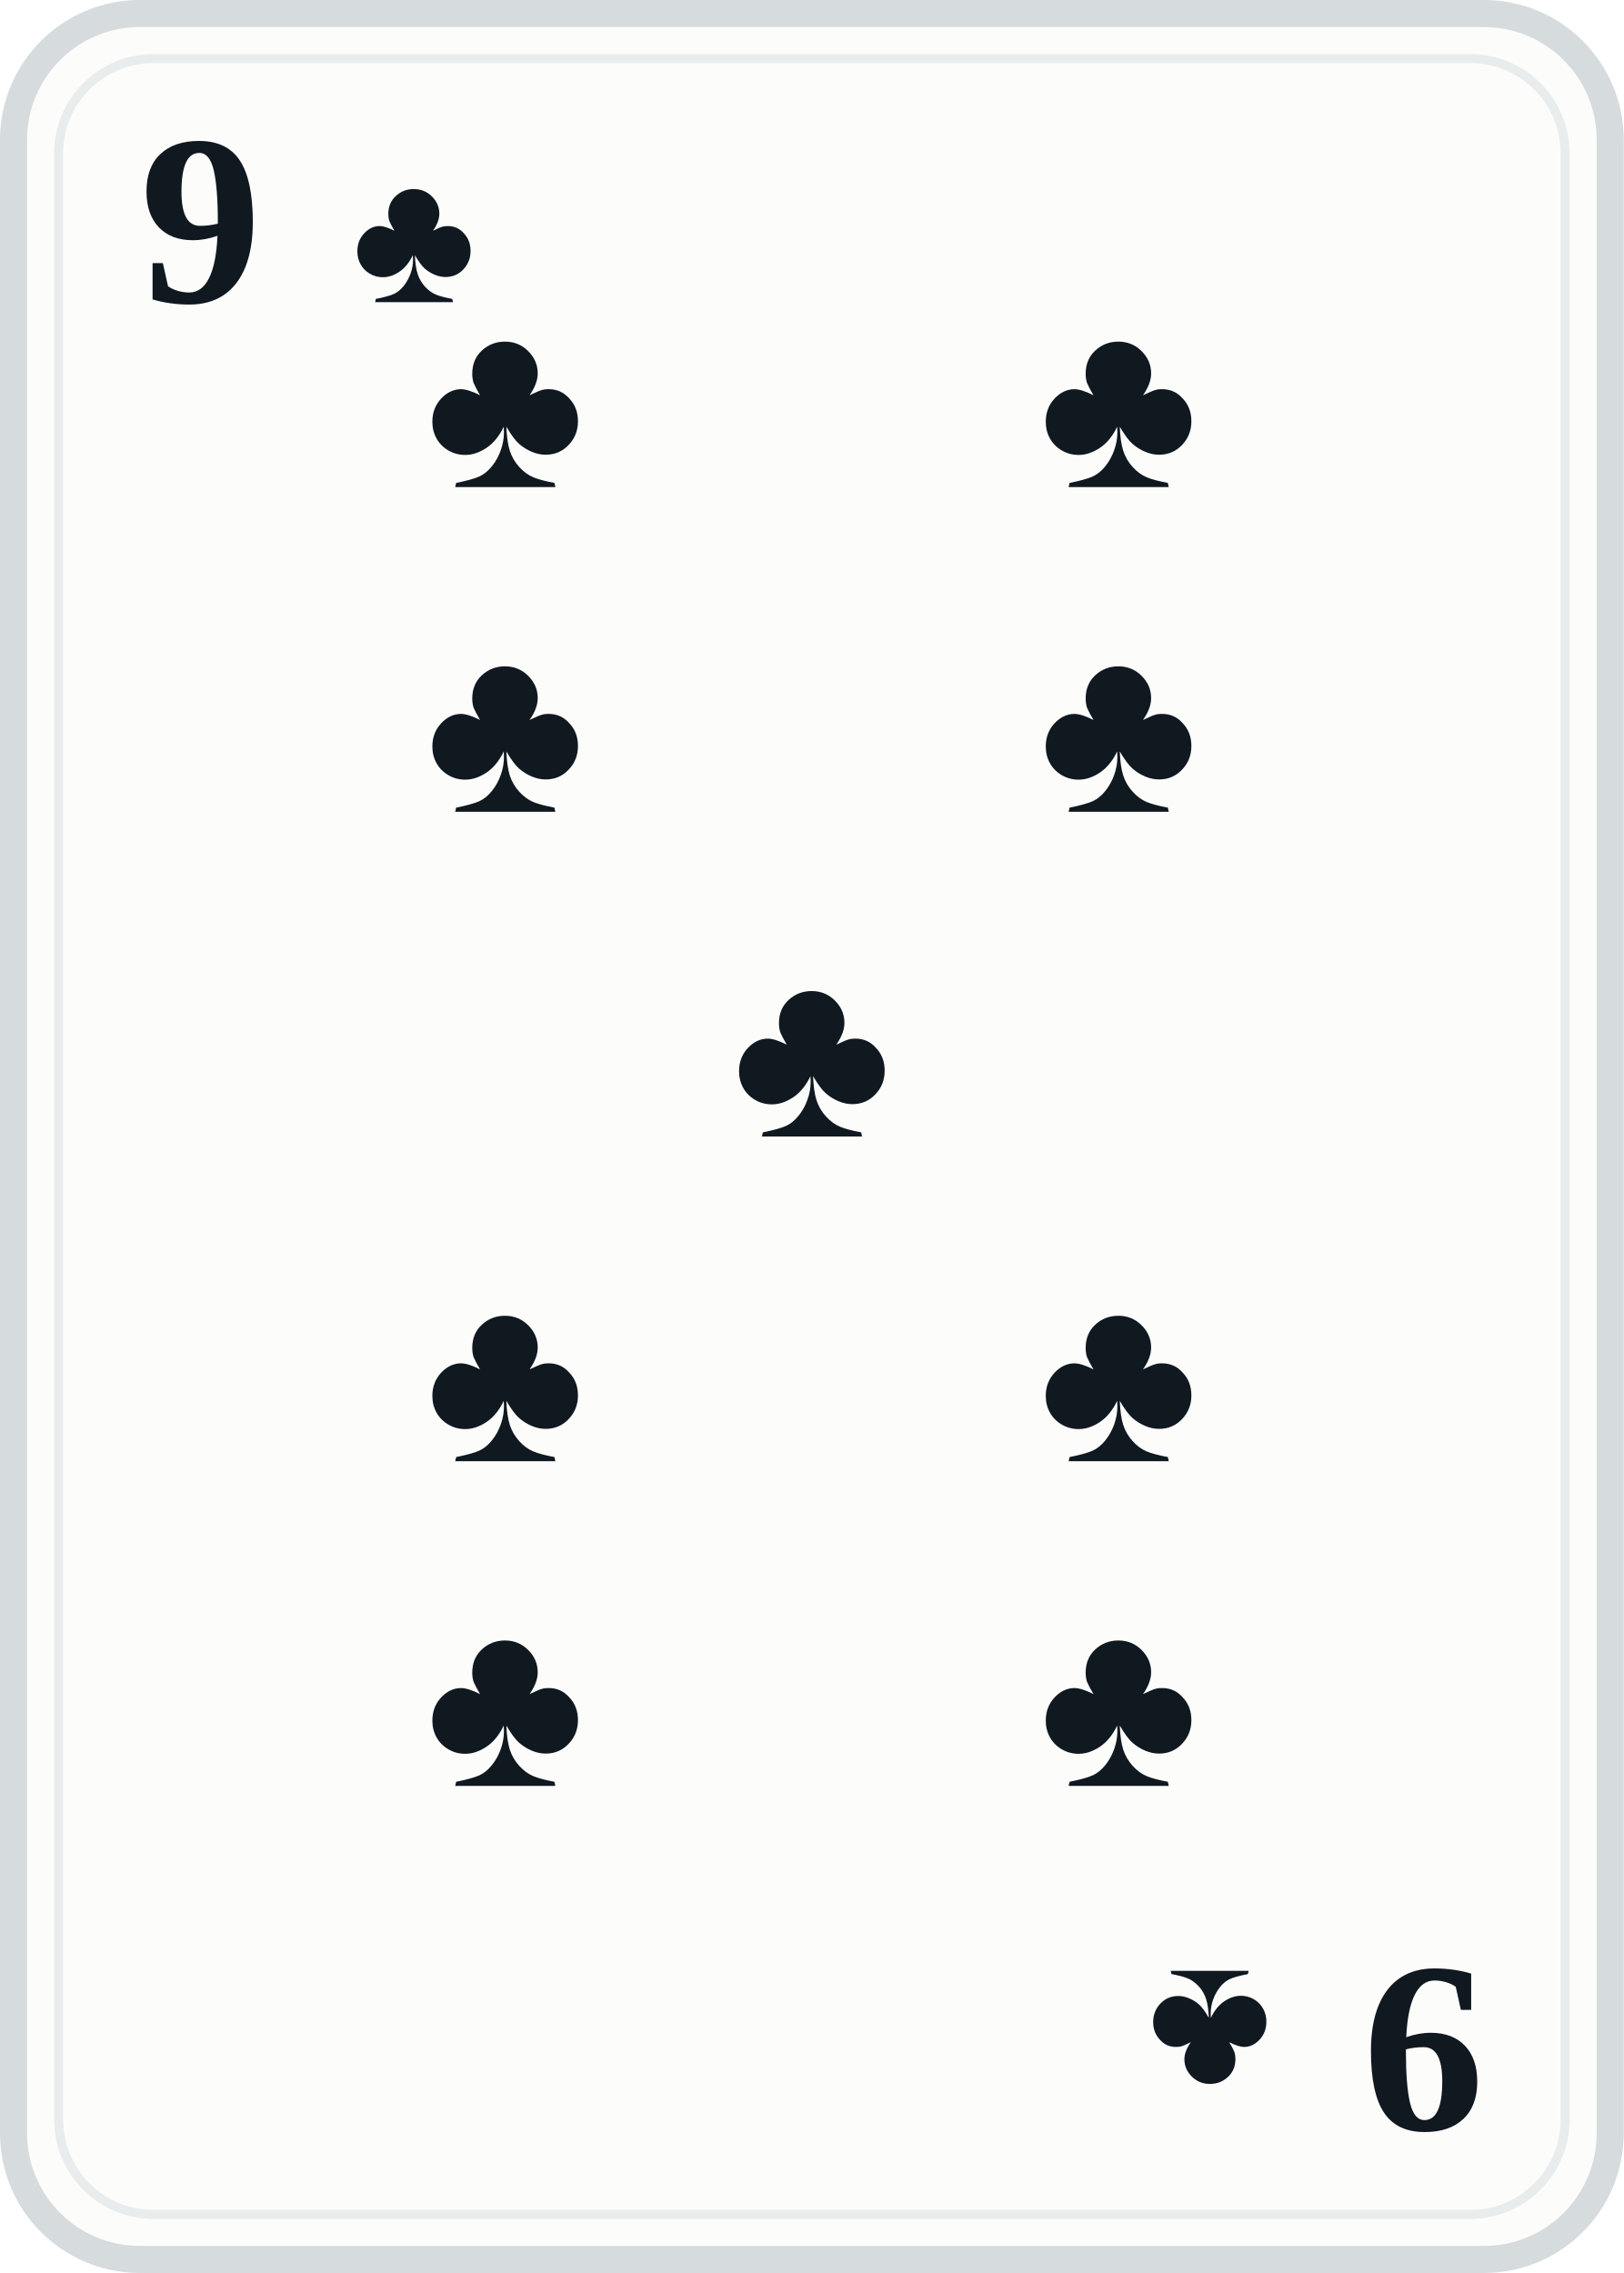
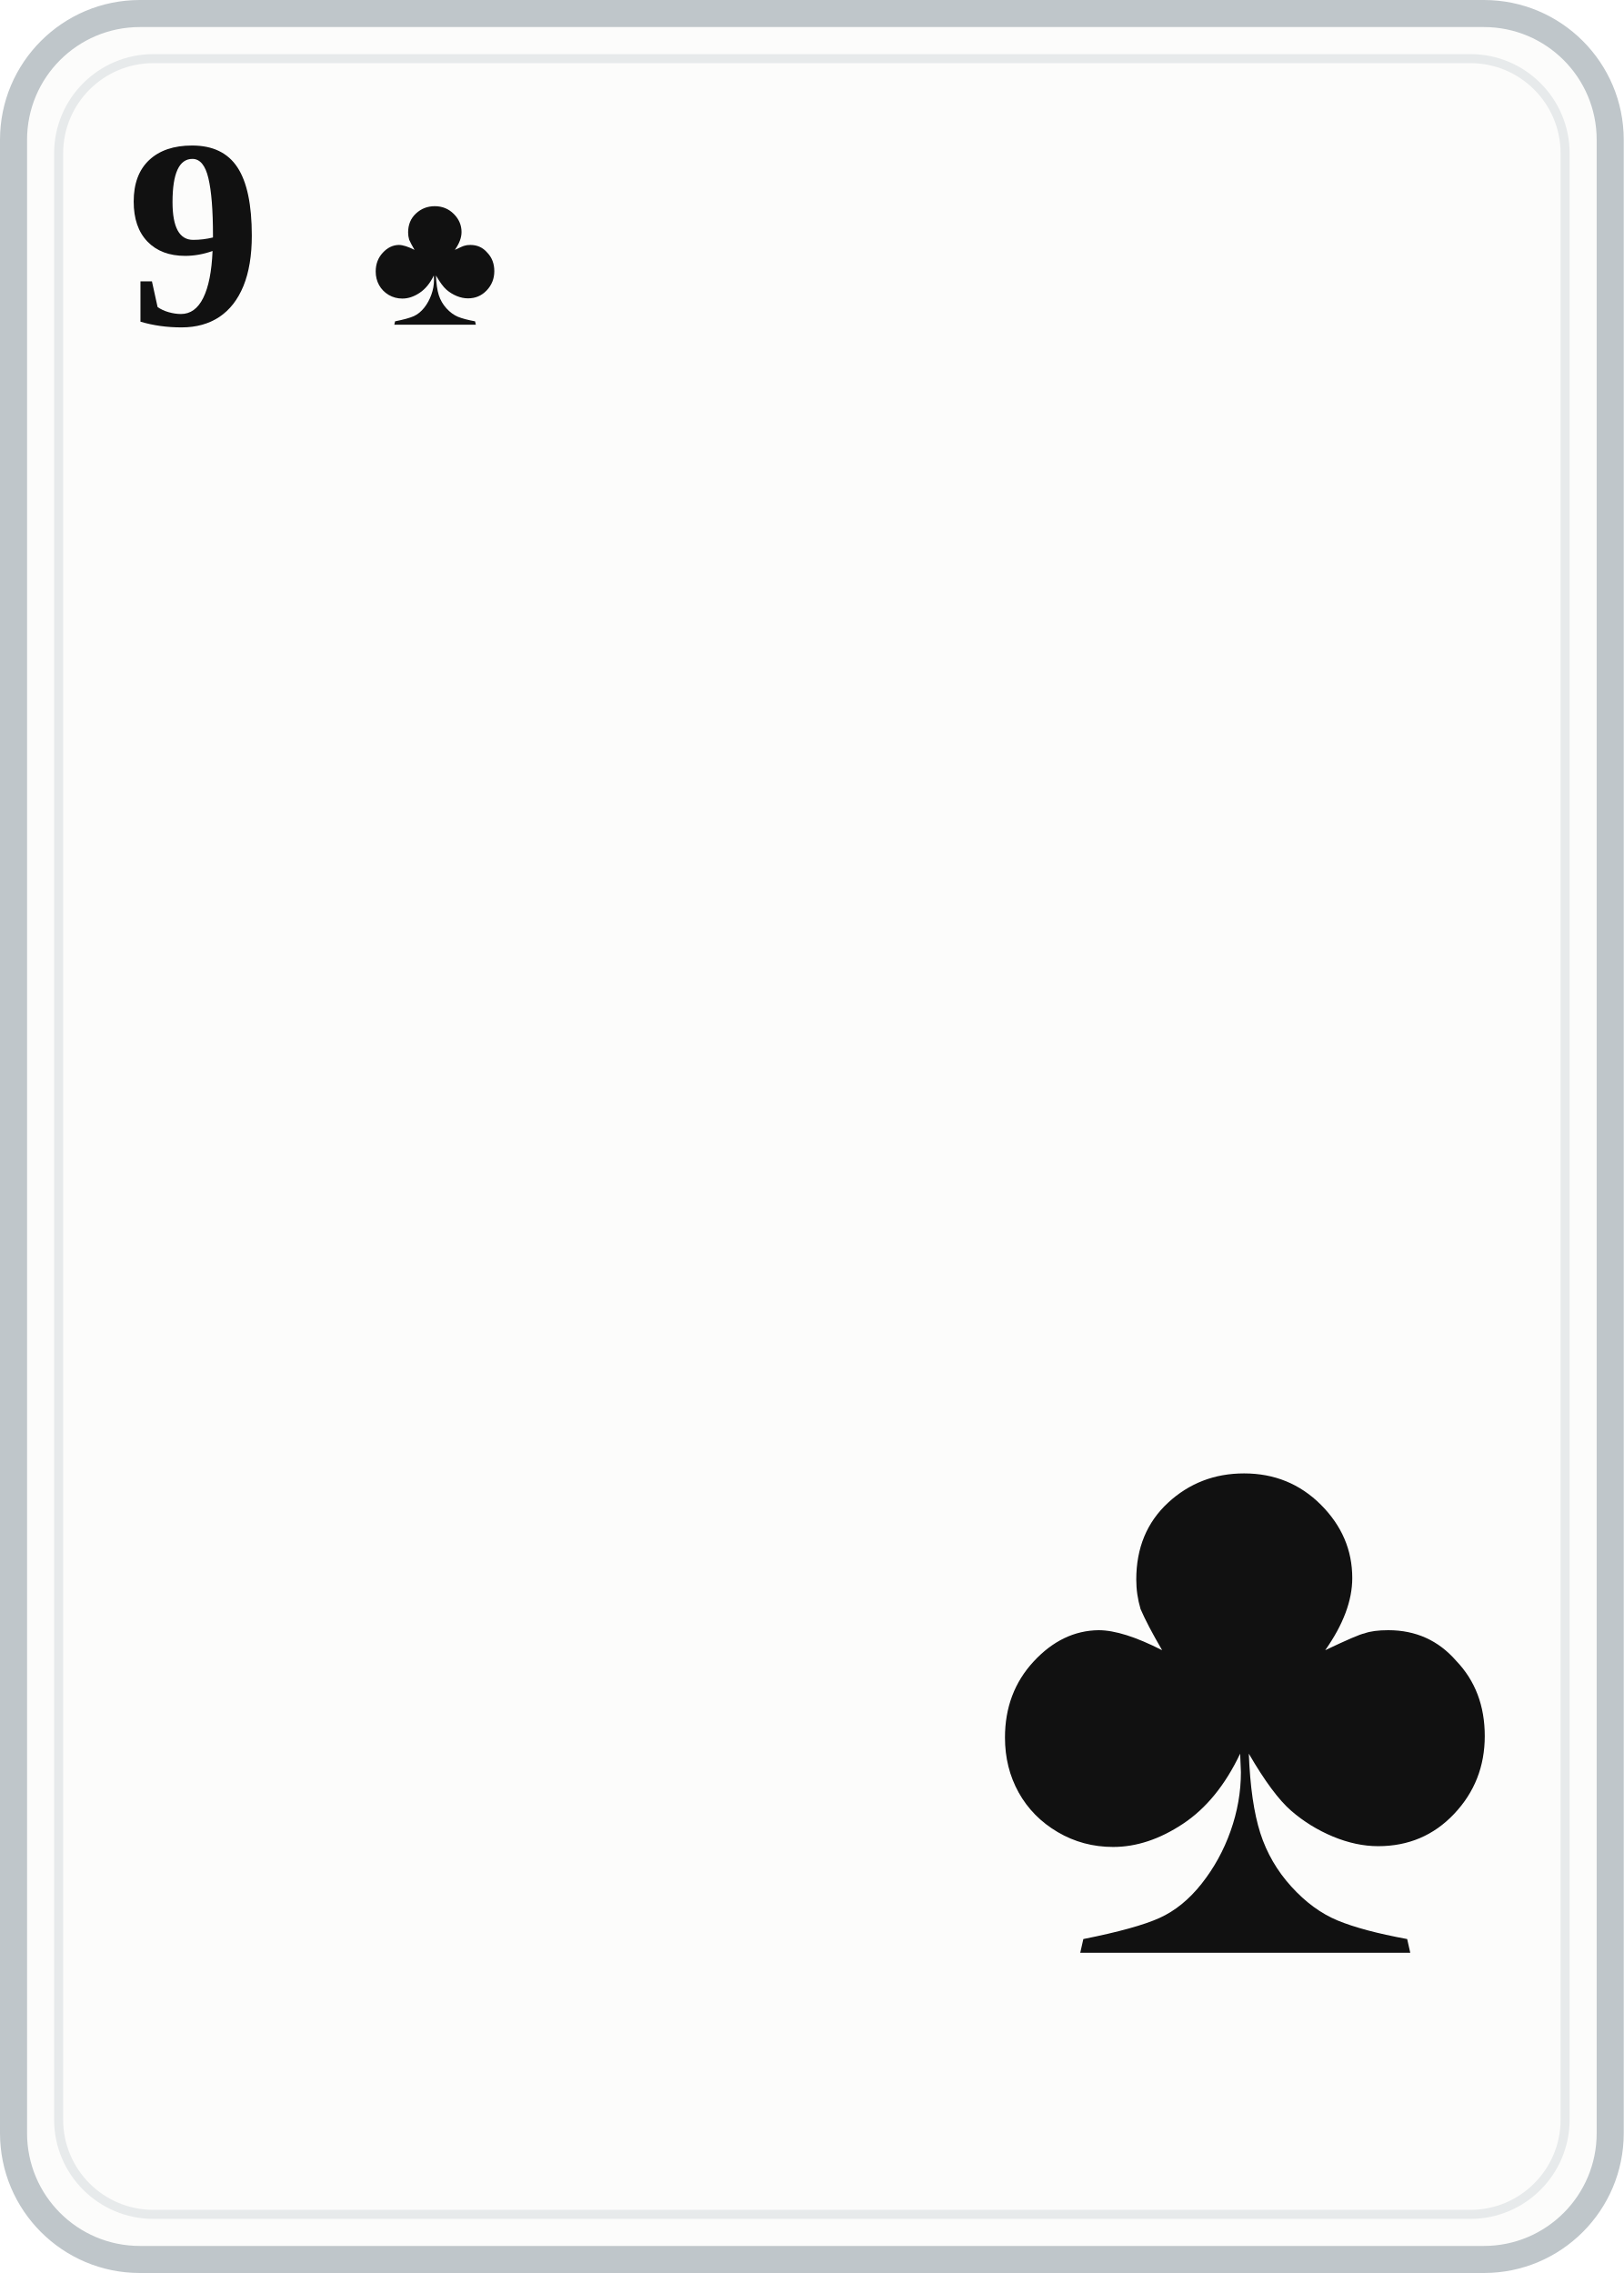
<svg xmlns="http://www.w3.org/2000/svg" width="360" height="504" viewBox="0 0 360 504" fill="none">
-   <rect x="3" y="3" width="354" height="498" rx="28" fill="#FCFCFB" stroke="#D6DBDE" stroke-width="6" />
-   <rect x="13" y="13" width="334" height="478" rx="21" stroke="#E9ECEC" stroke-width="2" />
-   <g fill="#101820" font-family="Georgia, 'Times New Roman', serif">
-     <text x="31" y="67" font-size="54" font-weight="700">9</text>
-     <text x="78" y="67" font-size="42" font-weight="700">♣</text>
-     <text x="112" y="108" text-anchor="middle" class="pip">♣</text>
-     <text x="248" y="108" text-anchor="middle" class="pip">♣</text>
-     <text x="112" y="180" text-anchor="middle" class="pip">♣</text>
-     <text x="248" y="180" text-anchor="middle" class="pip">♣</text>
-     <text x="180" y="252" text-anchor="middle" class="pip">♣</text>
-     <text x="112" y="324" text-anchor="middle" class="pip">♣</text>
-     <text x="248" y="324" text-anchor="middle" class="pip">♣</text>
-     <text x="112" y="396" text-anchor="middle" class="pip">♣</text>
-     <text x="248" y="396" text-anchor="middle" class="pip">♣</text>
+   <rect x="3" y="3" width="354" height="498" rx="28" fill="#FCFCFB" stroke="#BFC6CA" stroke-width="6" />
+   <rect x="13" y="13" width="334" height="478" rx="21" stroke="#E7EAEB" stroke-width="2" />
+   <g fill="#111111" font-family="Georgia, 'Times New Roman', serif" font-weight="700">
+     <text x="28" y="72" font-size="60">9</text>
+     <text x="82" y="72" font-size="44">♣</text>
+     <text x="276" y="433" text-anchor="middle" font-size="178">♣</text>
  </g>
-   <g transform="rotate(180 180 252)" fill="#101820" font-family="Georgia, 'Times New Roman', serif">
-     <text x="31" y="67" font-size="54" font-weight="700">9</text>
-     <text x="78" y="67" font-size="42" font-weight="700">♣</text>
-   </g>
-   <style>.pip{font-size:54px;font-weight:700}.face-suit{font-size:142px;font-weight:700}</style>
</svg>
